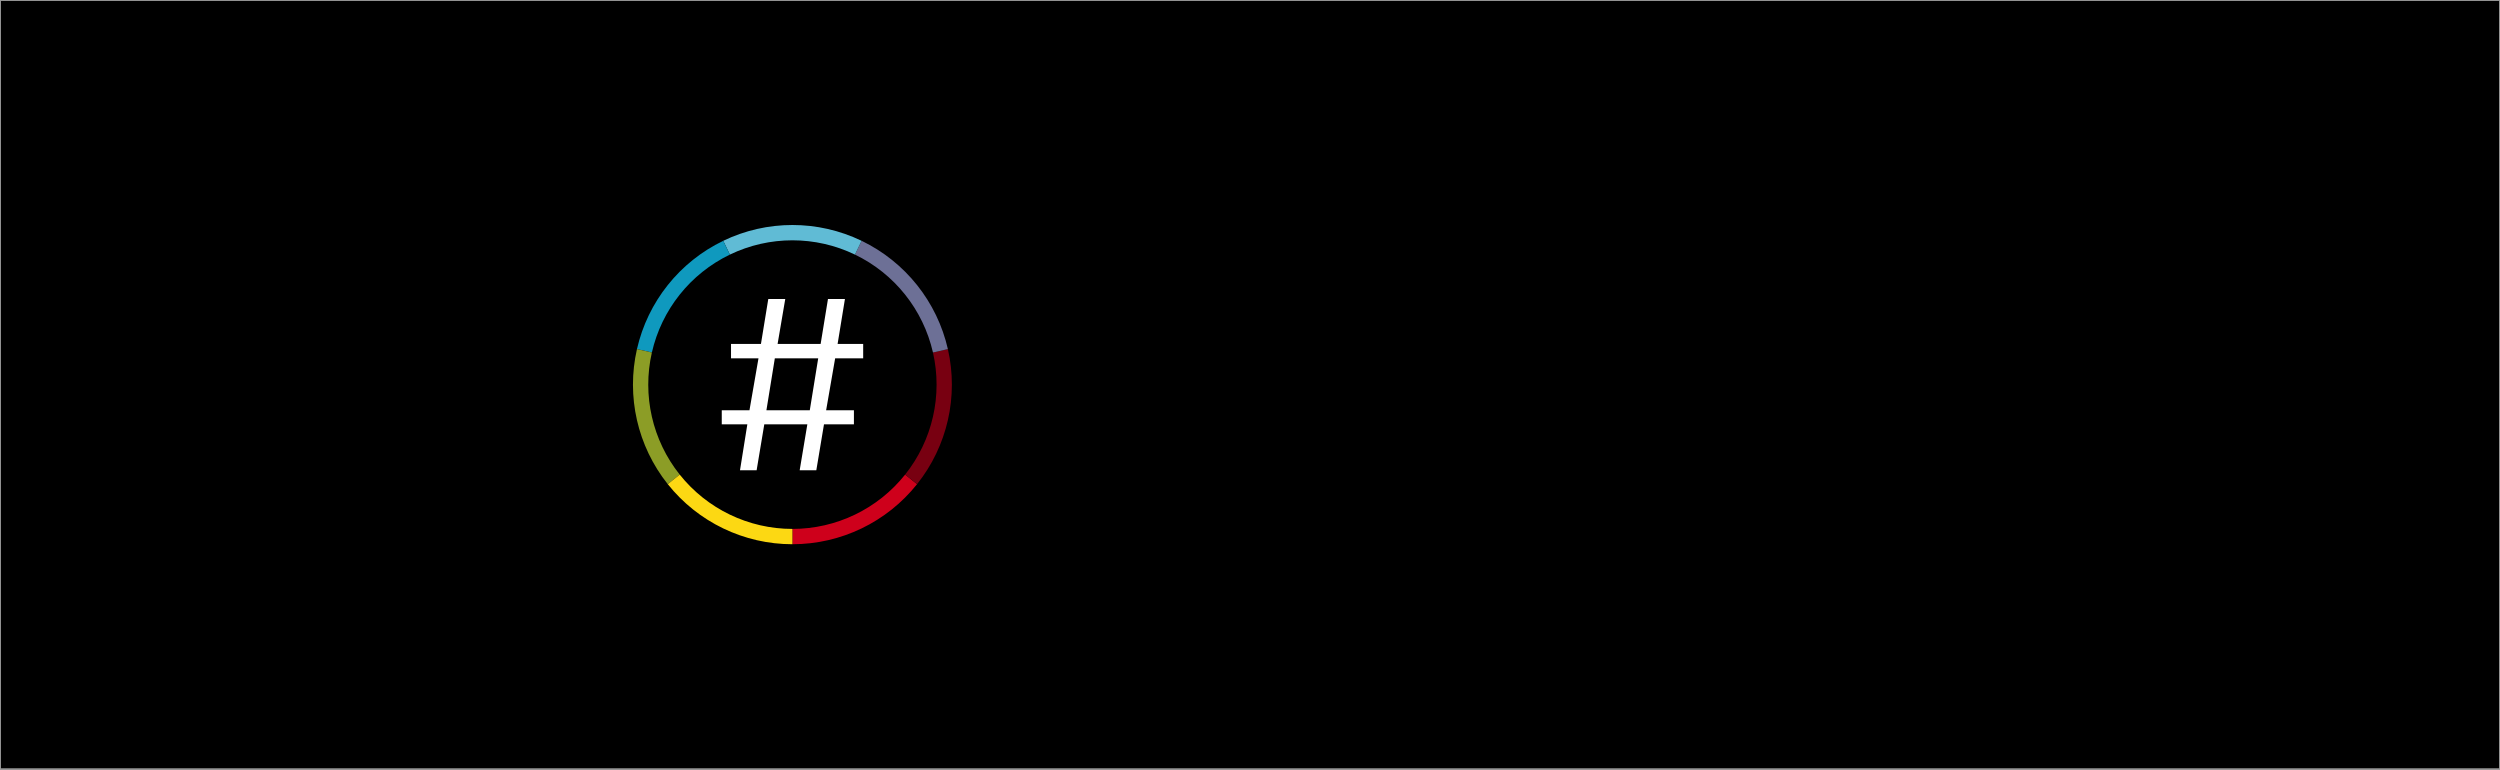
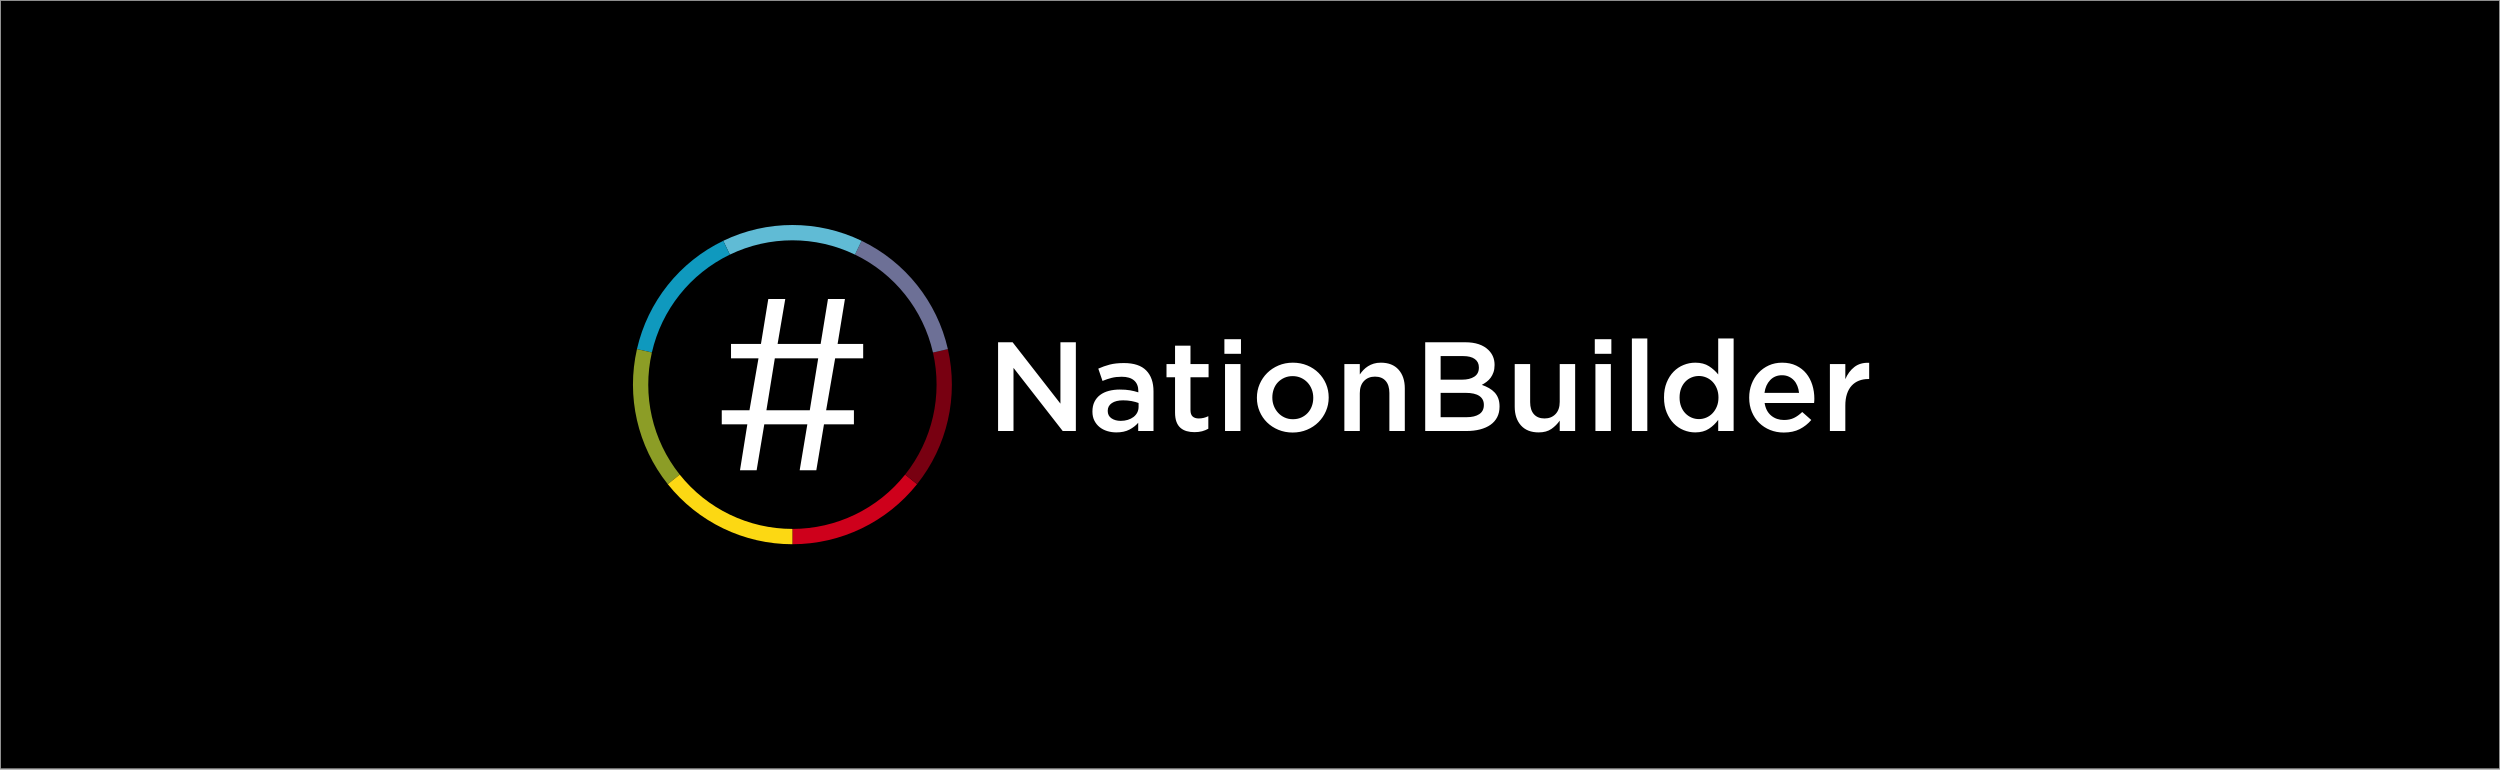
- <svg xmlns="http://www.w3.org/2000/svg" height="400" viewBox="0 0 1300 400" width="1300">
-   <mask id="a" fill="#fff" />
-   <g fill="none" fill-rule="evenodd">
-     <path d="m0 0h1300v400h-1300z" fill="#000" stroke="#979797" />
-     <g fill-rule="nonzero">
-       <path d="m-.05 48.984h453.099v-49.05h-453.099z" fill="#fff" mask="url(#a)" transform="translate(519 176)" />
-       <g transform="translate(329 117)">
-         <g transform="matrix(1 0 0 -1 0 166)">
-           <path d="m83.057 0c29.624 0 56.996 15.819 71.807 41.5 14.812 25.681 14.812 57.319 0 83-14.812 25.681-42.184 41.5-71.807 41.5-29.624 0-56.996-15.819-71.807-41.5-14.812-25.681-14.812-57.319 0-83 14.812-25.681 42.184-41.5 71.807-41.5v7.963c-26.781 0-51.528 14.303-64.92 37.518-13.392 23.215-13.392 51.821 0 75.037 13.392 23.215 38.139 37.518 64.92 37.518 26.781 0 51.528-14.303 64.92-37.518 13.392-23.215 13.392-51.821 0-75.037-13.392-23.215-38.139-37.518-64.92-37.518z" fill="#455a64" fill-opacity=".002" />
-           <path d="m83.057 0c25.233 0 49.095 11.501 64.828 31.249l-6.22 4.965c-14.224-17.853-35.795-28.251-58.608-28.251z" fill="#ce001b" />
-           <path d="m147.886 31.249c15.733 19.748 21.626 45.595 16.011 70.219l-7.756-1.77c5.076-22.263-.251-45.632-14.475-63.484z" fill="#780011" />
-           <path d="m163.897 101.468c-5.614 24.624-22.131 45.353-44.864 56.311l-3.451-7.173c20.555-9.908 35.483-28.646 40.559-50.909z" fill="#6d7096" />
-           <path d="m119.033 157.78c-22.733 10.958-49.218 10.958-71.951 0l3.451-7.173c20.555 9.908 44.494 9.908 65.049 0z" fill="#60bbd5" />
-           <path d="m47.082 157.78c-22.733-10.958-39.249-31.687-44.864-56.311l7.756-1.77c5.076 22.263 20.004 41.001 40.559 50.909z" fill="#0f99be" />
-           <path d="m2.218 101.468c-5.614-24.624.278-50.471 16.011-70.219l6.22 4.965c-14.224 17.853-19.551 41.221-14.475 63.484z" fill="#8c9d26" />
-           <path d="m18.229 31.249c15.733-19.748 39.595-31.249 64.828-31.249v7.963c-22.813 0-44.384 10.398-58.608 28.251z" fill="#fcd813" />
+ <svg xmlns="http://www.w3.org/2000/svg" width="1300" height="400" viewBox="0 0 1300 400" fill="none">
+   <g id="header">
+     <g clip-path="url(#clip0)">
+       <rect width="1300" height="400" fill="white" />
+       <rect id="Rectangle" width="1300" height="400" fill="black" stroke="#979797" />
+       <g id="nationbuilder-horizontal-white">
+         <g id="NationBuilder">
+           <path id="Vector" fill-rule="evenodd" clip-rule="evenodd" d="M519 177.978H526.558L551.421 209.887V177.978H559.443V224.127H552.614L527.022 191.295V224.127H519V177.978ZM592.063 209.557C591.047 209.161 589.842 208.832 588.45 208.568C587.058 208.304 585.588 208.173 584.041 208.173C581.522 208.173 579.555 208.656 578.14 209.623C576.726 210.59 576.019 211.908 576.019 213.579V213.71C576.019 215.381 576.671 216.655 577.975 217.534C579.278 218.413 580.881 218.853 582.781 218.853C584.107 218.853 585.334 218.677 586.461 218.325C587.588 217.973 588.572 217.479 589.411 216.842C590.251 216.205 590.903 215.435 591.367 214.534C591.831 213.634 592.063 212.633 592.063 211.535V209.557ZM591.865 224.127V219.842C590.671 221.248 589.146 222.435 587.29 223.402C585.433 224.368 583.179 224.852 580.527 224.852C578.847 224.852 577.256 224.621 575.753 224.16C574.251 223.698 572.936 223.017 571.809 222.116C570.681 221.215 569.776 220.095 569.09 218.754C568.405 217.413 568.063 215.864 568.063 214.106V213.974C568.063 212.04 568.416 210.359 569.123 208.931C569.83 207.503 570.814 206.316 572.074 205.371C573.333 204.425 574.836 203.722 576.582 203.261C578.328 202.799 580.218 202.569 582.251 202.569C584.373 202.569 586.173 202.701 587.654 202.964C589.135 203.228 590.561 203.58 591.931 204.019V203.36C591.931 200.943 591.191 199.097 589.71 197.822C588.229 196.547 586.096 195.91 583.312 195.91C581.323 195.91 579.555 196.108 578.008 196.503C576.46 196.899 574.892 197.426 573.3 198.086L571.112 191.691C573.058 190.811 575.047 190.108 577.079 189.581C579.112 189.054 581.566 188.79 584.439 188.79C589.654 188.79 593.522 190.075 596.041 192.647C598.561 195.218 599.821 198.833 599.821 203.492V224.127H591.865ZM621.103 224.72C619.645 224.72 618.296 224.545 617.059 224.193C615.821 223.841 614.749 223.27 613.843 222.479C612.937 221.688 612.241 220.643 611.755 219.347C611.268 218.051 611.025 216.436 611.025 214.502V196.174H606.583V189.317H611.025V179.758H619.048V189.317H628.463V196.174H619.048V213.249C619.048 214.787 619.423 215.897 620.175 216.578C620.927 217.26 621.987 217.6 623.357 217.6C625.081 217.6 626.739 217.205 628.33 216.413V222.94C627.313 223.511 626.231 223.951 625.081 224.259C623.932 224.566 622.606 224.72 621.103 224.72ZM637.015 224.127H645.038V189.317H637.015V224.127ZM636.684 183.977H645.303V176.396H636.684V183.977ZM672.287 217.996C673.923 217.996 675.393 217.699 676.696 217.106C678 216.512 679.116 215.71 680.045 214.699C680.973 213.688 681.68 212.513 682.166 211.172C682.653 209.831 682.895 208.414 682.895 206.92V206.788C682.895 205.249 682.63 203.799 682.1 202.437C681.569 201.075 680.829 199.888 679.879 198.877C678.928 197.866 677.801 197.064 676.497 196.47C675.194 195.877 673.746 195.58 672.155 195.58C670.564 195.58 669.116 195.877 667.812 196.47C666.508 197.064 665.392 197.855 664.464 198.844C663.536 199.833 662.829 201.009 662.342 202.371C661.856 203.733 661.613 205.162 661.613 206.656V206.788C661.613 208.327 661.878 209.765 662.409 211.106C662.939 212.447 663.679 213.634 664.63 214.666C665.58 215.699 666.707 216.512 668.011 217.106C669.315 217.699 670.74 217.996 672.287 217.996ZM672.155 224.918C669.503 224.918 667.039 224.446 664.762 223.501C662.486 222.555 660.519 221.27 658.861 219.644C657.204 218.018 655.911 216.106 654.983 213.908C654.055 211.71 653.591 209.381 653.591 206.92V206.788C653.591 204.283 654.065 201.932 655.016 199.734C655.967 197.536 657.27 195.613 658.928 193.965C660.585 192.317 662.552 191.009 664.829 190.043C667.105 189.076 669.591 188.592 672.287 188.592C674.983 188.592 677.47 189.064 679.746 190.01C682.023 190.955 683.989 192.251 685.647 193.899C687.305 195.547 688.597 197.459 689.526 199.635C690.454 201.811 690.918 204.151 690.918 206.656V206.788C690.918 209.25 690.443 211.578 689.492 213.776C688.542 215.974 687.238 217.897 685.581 219.545C683.923 221.193 681.945 222.501 679.647 223.468C677.349 224.434 674.851 224.918 672.155 224.918ZM699.073 189.317H707.095V194.723C707.67 193.889 708.299 193.108 708.985 192.383C709.67 191.658 710.466 191.009 711.372 190.438C712.278 189.867 713.272 189.416 714.355 189.087C715.438 188.757 716.665 188.592 718.035 188.592C722.013 188.592 725.085 189.801 727.251 192.218C729.416 194.635 730.499 197.888 730.499 201.975V224.127H722.477V204.349C722.477 201.623 721.825 199.525 720.521 198.053C719.218 196.58 717.372 195.844 714.985 195.844C712.642 195.844 710.742 196.602 709.283 198.119C707.825 199.635 707.095 201.755 707.095 204.481V224.127H699.073V189.317ZM762.655 216.941C765.44 216.941 767.628 216.413 769.219 215.359C770.81 214.304 771.606 212.721 771.606 210.612V210.48C771.606 208.502 770.821 206.975 769.252 205.898C767.683 204.821 765.285 204.283 762.059 204.283H749.13V216.941H762.655ZM760.269 197.426C762.921 197.426 765.042 196.91 766.633 195.877C768.225 194.844 769.02 193.273 769.02 191.163V191.031C769.02 189.185 768.324 187.746 766.932 186.713C765.539 185.681 763.517 185.164 760.865 185.164H749.13V197.426H760.269ZM741.108 177.978H761.926C767.274 177.978 771.318 179.34 774.059 182.065C776.137 184.131 777.175 186.68 777.175 189.713V189.845C777.175 191.251 776.987 192.493 776.612 193.57C776.236 194.647 775.75 195.591 775.153 196.404C774.556 197.218 773.849 197.932 773.031 198.547C772.213 199.163 771.385 199.69 770.545 200.129C771.915 200.613 773.164 201.174 774.291 201.811C775.418 202.448 776.39 203.206 777.208 204.085C778.026 204.964 778.656 205.997 779.098 207.184C779.54 208.37 779.761 209.755 779.761 211.337V211.469C779.761 213.535 779.352 215.359 778.534 216.941C777.716 218.523 776.556 219.842 775.054 220.896C773.551 221.951 771.739 222.753 769.617 223.303C767.495 223.852 765.152 224.127 762.589 224.127H741.108V177.978ZM800.115 224.852C796.137 224.852 793.065 223.643 790.899 221.226C788.734 218.809 787.651 215.556 787.651 211.469V189.317H795.673V209.095C795.673 211.821 796.325 213.919 797.629 215.392C798.933 216.864 800.778 217.6 803.165 217.6C805.508 217.6 807.408 216.842 808.867 215.326C810.326 213.809 811.055 211.689 811.055 208.964V189.317H819.077V224.127H811.055V218.721C809.905 220.391 808.469 221.83 806.745 223.039C805.022 224.248 802.811 224.852 800.115 224.852ZM829.619 224.127H837.642V189.317H829.619V224.127ZM829.288 183.977H837.907V176.396H829.288V183.977ZM848.581 224.127H856.604V176H848.581V224.127ZM883.455 217.93C884.781 217.93 886.063 217.666 887.301 217.139C888.538 216.611 889.621 215.853 890.549 214.864C891.478 213.875 892.218 212.699 892.771 211.337C893.323 209.975 893.599 208.458 893.599 206.788V206.656C893.599 204.986 893.323 203.459 892.771 202.074C892.218 200.69 891.478 199.514 890.549 198.547C889.621 197.58 888.538 196.833 887.301 196.306C886.063 195.778 884.781 195.514 883.455 195.514C882.085 195.514 880.793 195.767 879.577 196.273C878.361 196.778 877.289 197.515 876.361 198.481C875.433 199.448 874.704 200.624 874.173 202.008C873.643 203.393 873.378 204.942 873.378 206.656V206.788C873.378 208.458 873.643 209.986 874.173 211.37C874.704 212.754 875.433 213.93 876.361 214.897C877.289 215.864 878.361 216.611 879.577 217.139C880.793 217.666 882.085 217.93 883.455 217.93ZM881.533 224.852C879.455 224.852 877.444 224.457 875.499 223.665C873.554 222.874 871.83 221.71 870.328 220.171C868.825 218.633 867.609 216.743 866.681 214.502C865.753 212.26 865.289 209.689 865.289 206.788V206.656C865.289 203.755 865.742 201.184 866.648 198.943C867.554 196.701 868.759 194.812 870.261 193.273C871.764 191.734 873.499 190.57 875.466 189.779C877.433 188.988 879.455 188.592 881.533 188.592C884.406 188.592 886.793 189.208 888.693 190.438C890.593 191.668 892.185 193.097 893.467 194.723V176H901.489V224.127H893.467V218.325C892.185 220.128 890.583 221.665 888.66 222.94C886.737 224.215 884.361 224.852 881.533 224.852ZM935.501 204.283C935.369 203.008 935.081 201.811 934.639 200.69C934.198 199.569 933.601 198.602 932.849 197.789C932.098 196.976 931.203 196.328 930.164 195.844C929.126 195.36 927.943 195.119 926.617 195.119C924.142 195.119 922.098 195.965 920.484 197.657C918.871 199.349 917.888 201.558 917.534 204.283H935.501ZM927.545 224.918C925.026 224.918 922.672 224.479 920.484 223.599C918.296 222.72 916.396 221.49 914.782 219.908C913.169 218.325 911.898 216.424 910.97 214.205C910.042 211.986 909.578 209.535 909.578 206.854V206.722C909.578 204.217 909.998 201.866 910.838 199.668C911.677 197.47 912.86 195.547 914.385 193.899C915.91 192.251 917.71 190.955 919.788 190.01C921.866 189.064 924.164 188.592 926.683 188.592C929.468 188.592 931.91 189.097 934.01 190.108C936.109 191.12 937.855 192.482 939.247 194.196C940.64 195.91 941.69 197.899 942.397 200.162C943.104 202.426 943.458 204.81 943.458 207.315C943.458 207.667 943.447 208.03 943.424 208.403C943.402 208.777 943.369 209.161 943.325 209.557H917.6C918.042 212.414 919.181 214.6 921.015 216.117C922.849 217.633 925.07 218.391 927.678 218.391C929.667 218.391 931.391 218.039 932.849 217.336C934.308 216.633 935.744 215.6 937.159 214.238L941.866 218.391C940.186 220.369 938.187 221.951 935.866 223.138C933.546 224.325 930.772 224.918 927.545 224.918ZM951.546 189.317H959.569V197.163C960.673 194.526 962.243 192.416 964.276 190.834C966.309 189.251 968.873 188.526 971.967 188.658V197.097H971.503C969.735 197.097 968.121 197.383 966.663 197.954C965.204 198.525 963.944 199.382 962.884 200.525C961.823 201.668 961.005 203.107 960.431 204.843C959.856 206.58 959.569 208.59 959.569 210.876V224.127H951.546V189.317Z" fill="white" />
        </g>
-         <path d="m46.314 103.646v-7.297h14.408l4.692-27.031h-14.286v-7.463h15.562l3.818-23.383h8.827l-3.984 23.383h22.381l3.818-23.383h8.82l-3.818 23.383h13.3v7.463h-14.574l-4.692 27.031h14.452v7.297h-15.565l-3.984 23.88h-8.655l3.984-23.88h-22.387l-3.984 23.88h-8.648l3.818-23.88zm50.153-34.328h-22.554l-4.379 27.031h22.554z" fill="#fff" />
+         <g id="Mark">
+           <g id="Circle">
+             <path id="Base-plate" d="M412.057 283C441.681 283 469.053 267.181 483.865 241.5C498.677 215.819 498.677 184.181 483.865 158.5C469.053 132.819 441.681 117 412.057 117C382.433 117 355.062 132.819 340.25 158.5C325.438 184.181 325.438 215.819 340.25 241.5C355.062 267.181 382.433 283 412.057 283V275.037C385.276 275.037 360.529 260.734 347.137 237.518C333.745 214.303 333.745 185.697 347.137 162.482C360.529 139.266 385.276 124.963 412.057 124.963C438.839 124.963 463.585 139.266 476.977 162.482C490.369 185.697 490.369 214.303 476.977 237.518C463.585 260.734 438.839 275.037 412.057 275.037V283Z" fill="#455A64" fill-opacity="0.01" />
+             <path id="Segment-1" d="M412.057 283C437.29 283 461.153 271.499 476.885 251.751L470.665 246.786C456.441 264.639 434.87 275.037 412.057 275.037V283Z" fill="#CE001B" />
+             <path id="Segment-2" d="M476.886 251.751C492.618 232.002 498.511 206.156 492.897 181.532L485.141 183.302C490.217 205.565 484.89 228.934 470.665 246.786L476.886 251.751Z" fill="#780011" />
+             <path id="Segment-3" d="M492.897 181.532C487.282 156.907 470.766 136.179 448.033 125.22L444.582 132.393C465.136 142.301 480.065 161.039 485.141 183.302L492.897 181.532Z" fill="#6D7096" />
+             <path id="Segment-4" d="M448.033 125.22C425.299 114.262 398.815 114.262 376.082 125.22L379.533 132.393C400.088 122.485 424.027 122.485 444.582 132.393L448.033 125.22Z" fill="#60BBD5" />
+             <path id="Segment-5" d="M376.082 125.22C353.348 136.179 336.832 156.907 331.218 181.532L338.974 183.302C344.05 161.039 358.978 142.301 379.533 132.393L376.082 125.22Z" fill="#0F99BE" />
+             <path id="Segment-6" d="M331.218 181.532C325.603 206.156 331.496 232.002 347.229 251.751L353.449 246.786C339.225 228.934 333.898 205.565 338.974 183.302L331.218 181.532Z" fill="#8C9D26" />
+             <path id="Segment-7" d="M347.229 251.751C362.962 271.499 386.824 283 412.057 283V275.037C389.244 275.037 367.674 264.639 353.449 246.786L347.229 251.751Z" fill="#FCD813" />
+           </g>
+           <path id="Octothorpe" fill-rule="evenodd" clip-rule="evenodd" d="M375.314 213.35V220.646H388.617L384.799 244.526H393.447L397.431 220.646H419.818L415.834 244.526H424.489L428.473 220.646H444.038V213.35H429.586L434.278 186.319H448.852V178.856H435.552L439.37 155.474H430.55L426.732 178.856H404.351L408.335 155.474H399.508L395.69 178.856H380.128V186.319H394.414L389.722 213.35H375.314ZM402.912 186.319H425.467L421.087 213.35H398.533L402.912 186.319Z" fill="white" />
+         </g>
      </g>
    </g>
  </g>
+   <defs>
+     <clipPath id="clip0">
+       <rect width="1300" height="400" fill="white" />
+     </clipPath>
+   </defs>
</svg>
